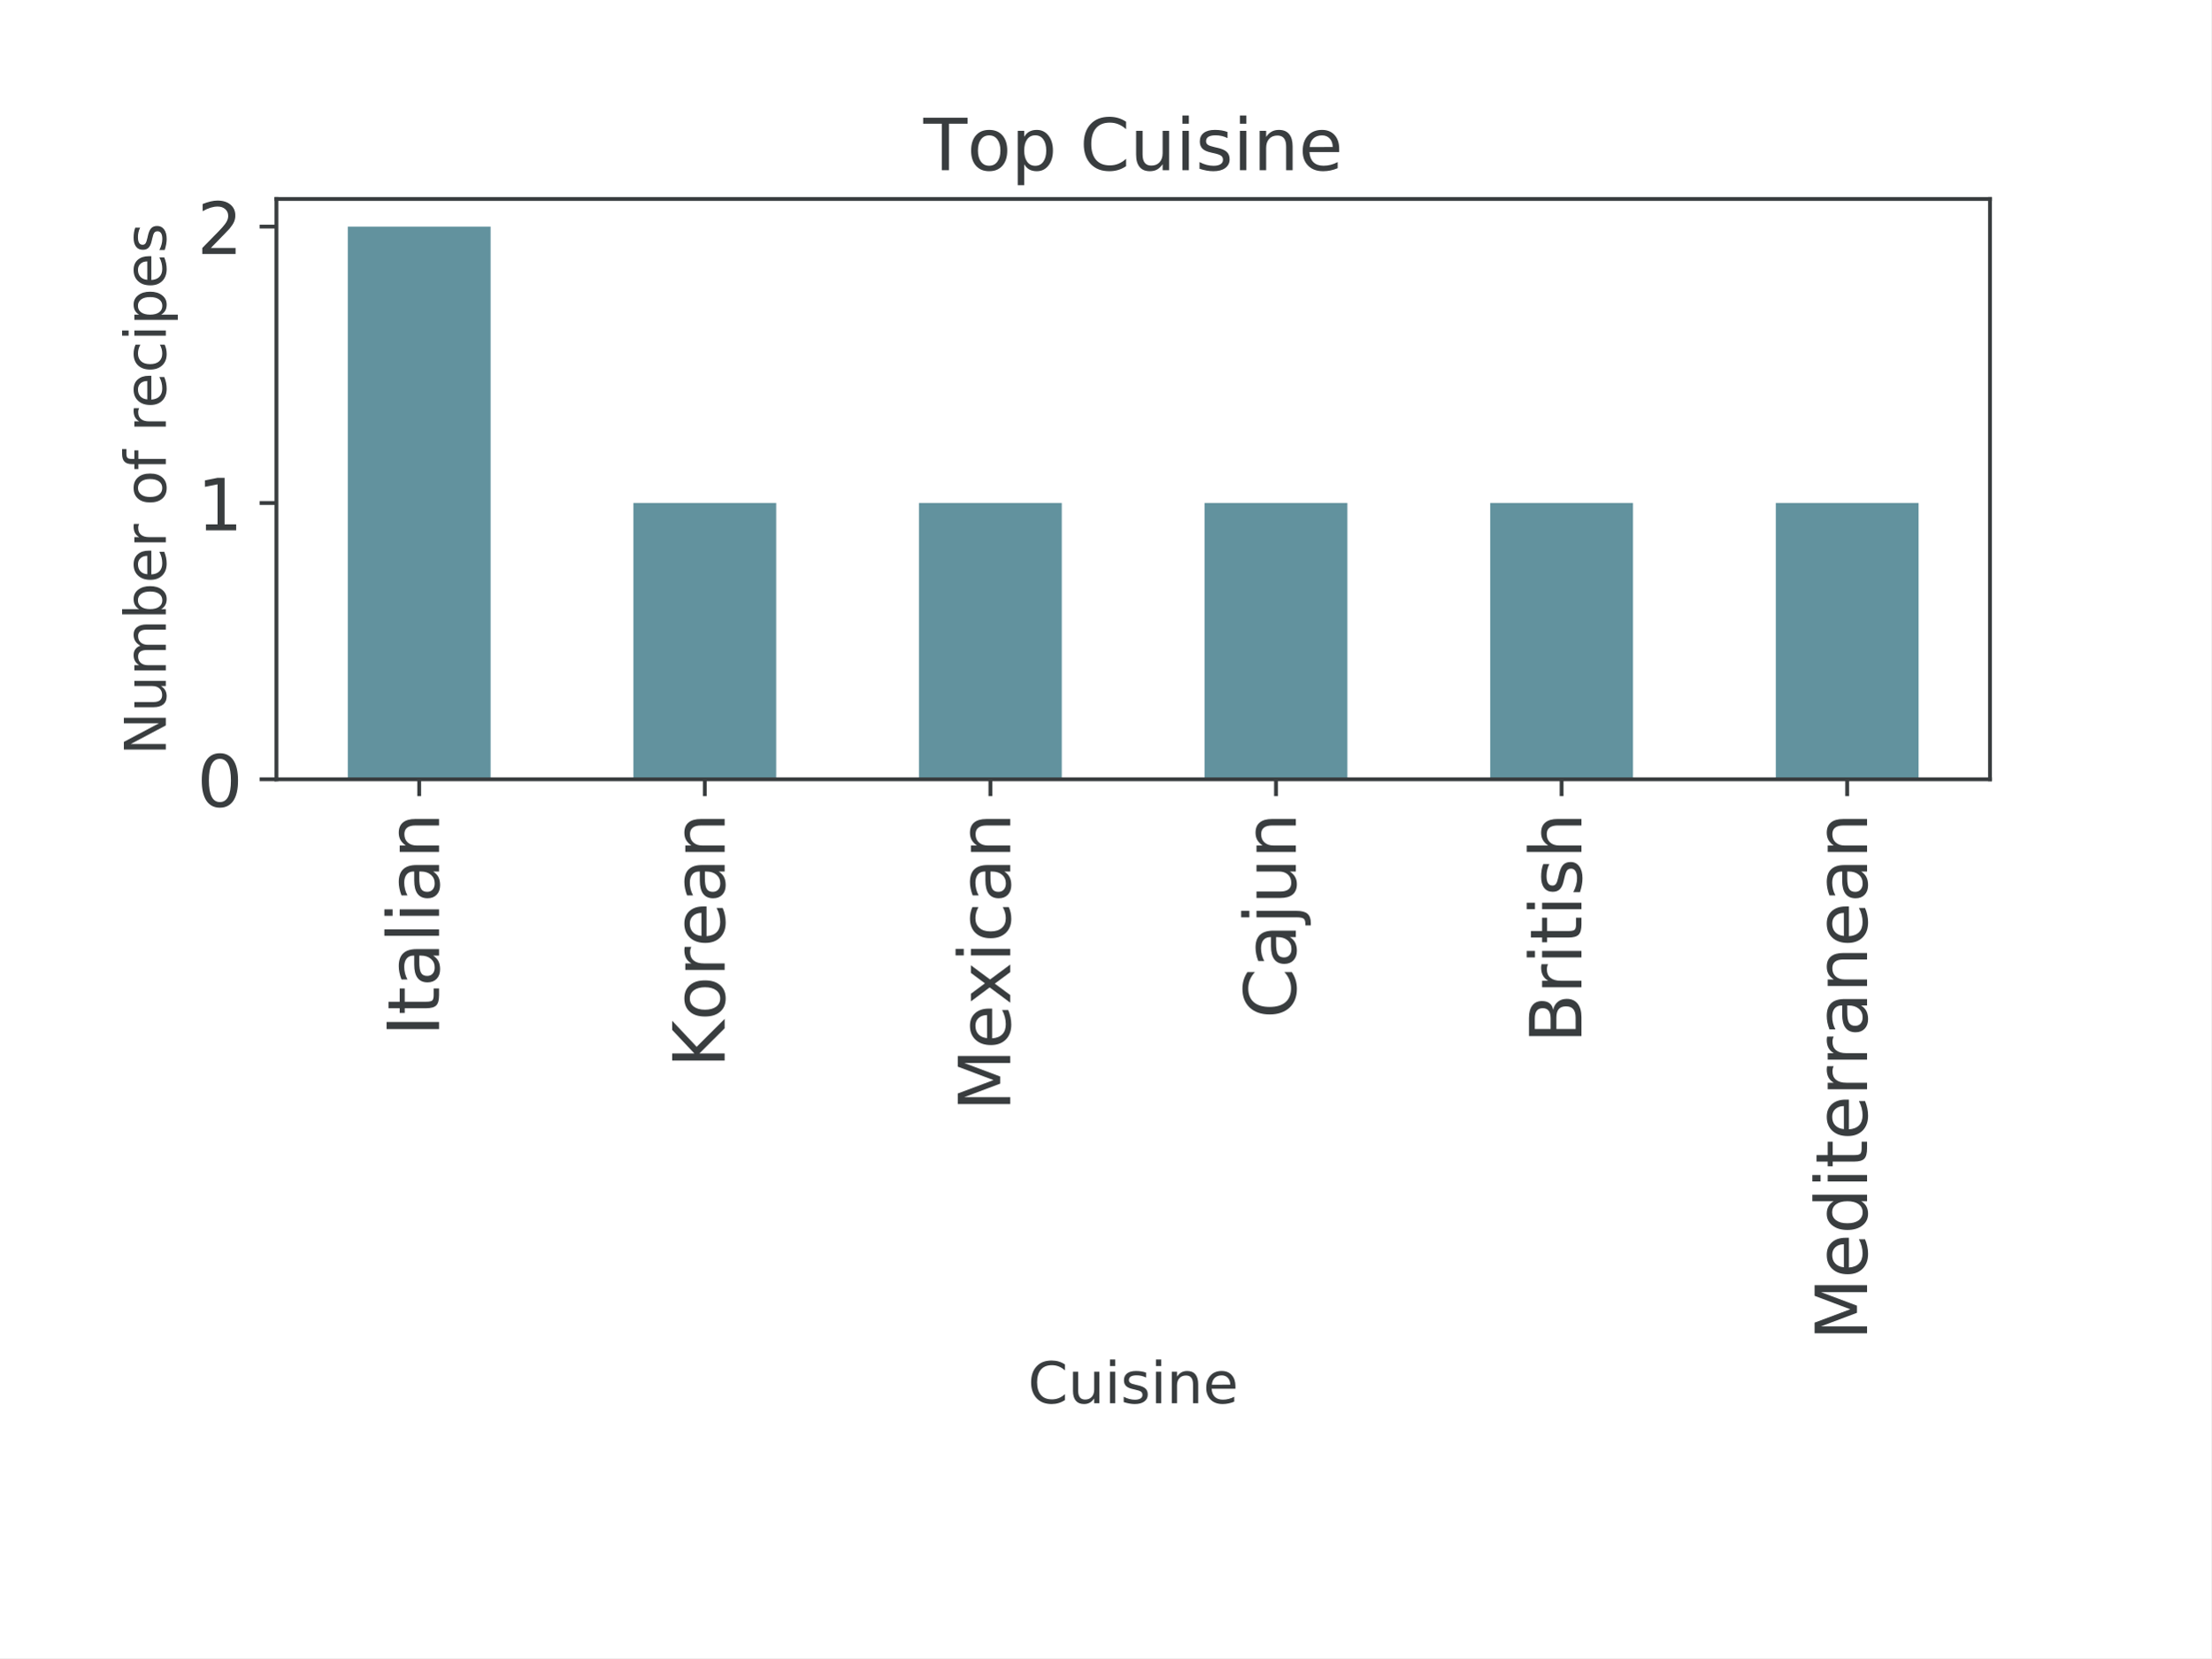
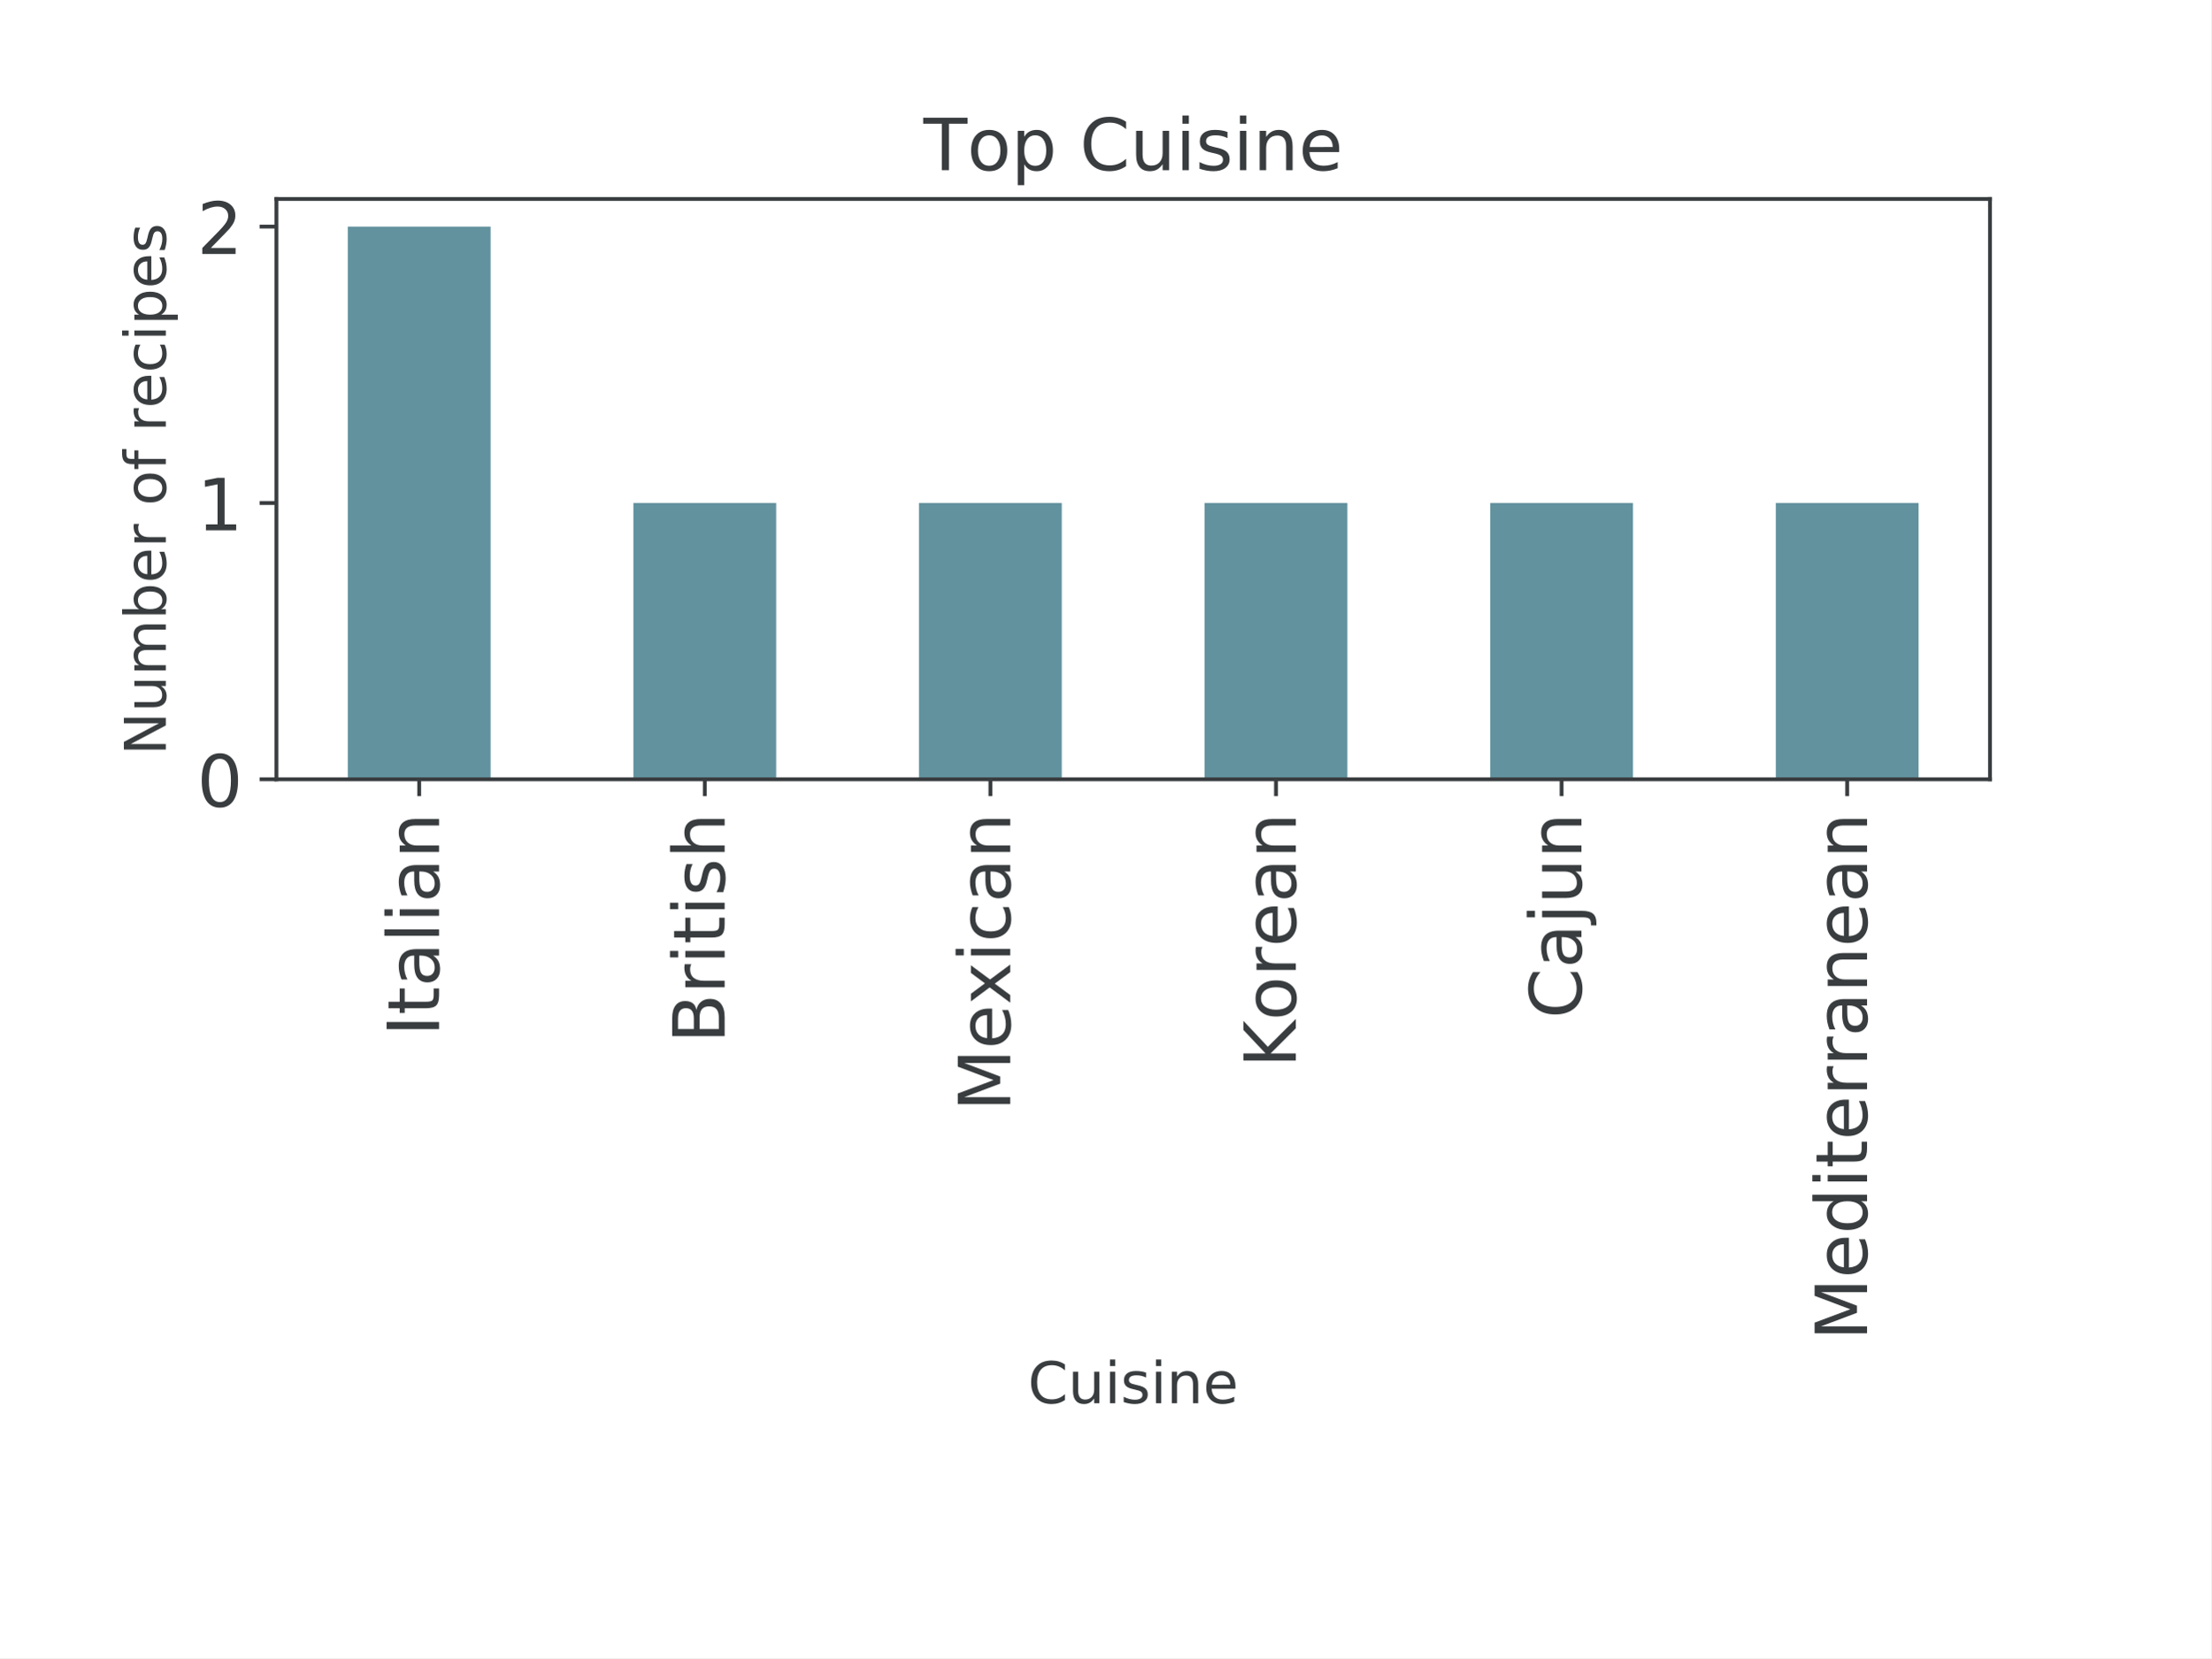
<svg xmlns="http://www.w3.org/2000/svg" xmlns:xlink="http://www.w3.org/1999/xlink" height="345.6pt" version="1.1" viewBox="0 0 460.8 345.6" width="460.8pt">
  <defs>
    <style type="text/css">
*{stroke-linecap:butt;stroke-linejoin:round;}
  </style>
  </defs>
  <g id="figure_1">
    <g id="patch_1">
      <path d="M 0 345.6  L 460.8 345.6  L 460.8 0  L 0 0  z " style="fill:#ffffff;" />
    </g>
    <g id="axes_1">
      <g id="patch_2">
        <path d="M 57.6 162.432  L 414.72 162.432  L 414.72 41.472  L 57.6 41.472  z " style="fill:#ffffff;" />
      </g>
      <g id="patch_3">
-         <path clip-path="url(#pcf9d9f2aad)" d="M 72.48 162.432  L 102.24 162.432  L 102.24 47.232  L 72.48 47.232  z " style="fill:#62929e;" />
+         <path clip-path="url(#p58b084f848)" d="M 72.48 162.432  L 102.24 162.432  L 102.24 47.232  L 72.48 47.232  z " style="fill:#62929e;" />
      </g>
      <g id="patch_4">
-         <path clip-path="url(#pcf9d9f2aad)" d="M 132 162.432  L 161.76 162.432  L 161.76 104.832  L 132 104.832  z " style="fill:#62929e;" />
+         <path clip-path="url(#p58b084f848)" d="M 132 162.432  L 161.76 162.432  L 161.76 104.832  L 132 104.832  z " style="fill:#62929e;" />
      </g>
      <g id="patch_5">
-         <path clip-path="url(#pcf9d9f2aad)" d="M 191.52 162.432  L 221.28 162.432  L 221.28 104.832  L 191.52 104.832  z " style="fill:#62929e;" />
+         <path clip-path="url(#p58b084f848)" d="M 191.52 162.432  L 221.28 162.432  L 221.28 104.832  L 191.52 104.832  z " style="fill:#62929e;" />
      </g>
      <g id="patch_6">
-         <path clip-path="url(#pcf9d9f2aad)" d="M 251.04 162.432  L 280.8 162.432  L 280.8 104.832  L 251.04 104.832  z " style="fill:#62929e;" />
+         <path clip-path="url(#p58b084f848)" d="M 251.04 162.432  L 280.8 162.432  L 280.8 104.832  L 251.04 104.832  z " style="fill:#62929e;" />
      </g>
      <g id="patch_7">
-         <path clip-path="url(#pcf9d9f2aad)" d="M 310.56 162.432  L 340.32 162.432  L 340.32 104.832  L 310.56 104.832  z " style="fill:#62929e;" />
+         <path clip-path="url(#p58b084f848)" d="M 310.56 162.432  L 340.32 162.432  L 340.32 104.832  L 310.56 104.832  z " style="fill:#62929e;" />
      </g>
      <g id="patch_8">
-         <path clip-path="url(#pcf9d9f2aad)" d="M 370.08 162.432  L 399.84 162.432  L 399.84 104.832  L 370.08 104.832  z " style="fill:#62929e;" />
+         <path clip-path="url(#p58b084f848)" d="M 370.08 162.432  L 399.84 162.432  L 399.84 104.832  L 370.08 104.832  z " style="fill:#62929e;" />
      </g>
      <g id="matplotlib.axis_1">
        <g id="xtick_1">
          <g id="line2d_1">
            <defs>
-               <path d="M 0 0  L 0 3.5  " id="md432410e2c" style="stroke:#393d3f;stroke-width:0.8;" />
-             </defs>
-             <g>
-               <use style="fill:#393d3f;stroke:#393d3f;stroke-width:0.8;" x="87.36" xlink:href="#md432410e2c" y="162.432" />
+               <path d="M 0 0  L 0 3.5  " id="m10b98cd588" style="stroke:#393d3f;stroke-width:0.8;" />
+             </defs>
+             <g>
+               <use style="fill:#393d3f;stroke:#393d3f;stroke-width:0.8;" x="87.36" xlink:href="#m10b98cd588" y="162.432" />
            </g>
          </g>
          <g id="text_1">
            <defs>
              <path d="M 9.812 72.906  L 19.672 72.906  L 19.672 0  L 9.812 0  z " id="DejaVuSans-73" />
              <path d="M 18.312 70.219  L 18.312 54.688  L 36.812 54.688  L 36.812 47.703  L 18.312 47.703  L 18.312 18.016  Q 18.312 11.328 20.141 9.422  Q 21.969 7.516 27.594 7.516  L 36.812 7.516  L 36.812 0  L 27.594 0  Q 17.188 0 13.234 3.875  Q 9.281 7.766 9.281 18.016  L 9.281 47.703  L 2.688 47.703  L 2.688 54.688  L 9.281 54.688  L 9.281 70.219  z " id="DejaVuSans-116" />
              <path d="M 34.281 27.484  Q 23.391 27.484 19.188 25  Q 14.984 22.516 14.984 16.5  Q 14.984 11.719 18.141 8.906  Q 21.297 6.109 26.703 6.109  Q 34.188 6.109 38.703 11.406  Q 43.219 16.703 43.219 25.484  L 43.219 27.484  z M 52.203 31.203  L 52.203 0  L 43.219 0  L 43.219 8.297  Q 40.141 3.328 35.547 0.953  Q 30.953 -1.422 24.312 -1.422  Q 15.922 -1.422 10.953 3.297  Q 6 8.016 6 15.922  Q 6 25.141 12.172 29.828  Q 18.359 34.516 30.609 34.516  L 43.219 34.516  L 43.219 35.406  Q 43.219 41.609 39.141 45  Q 35.062 48.391 27.688 48.391  Q 23 48.391 18.547 47.266  Q 14.109 46.141 10.016 43.891  L 10.016 52.203  Q 14.938 54.109 19.578 55.047  Q 24.219 56 28.609 56  Q 40.484 56 46.344 49.844  Q 52.203 43.703 52.203 31.203  z " id="DejaVuSans-97" />
              <path d="M 9.422 75.984  L 18.406 75.984  L 18.406 0  L 9.422 0  z " id="DejaVuSans-108" />
              <path d="M 9.422 54.688  L 18.406 54.688  L 18.406 0  L 9.422 0  z M 9.422 75.984  L 18.406 75.984  L 18.406 64.594  L 9.422 64.594  z " id="DejaVuSans-105" />
              <path d="M 54.891 33.016  L 54.891 0  L 45.906 0  L 45.906 32.719  Q 45.906 40.484 42.875 44.328  Q 39.844 48.188 33.797 48.188  Q 26.516 48.188 22.312 43.547  Q 18.109 38.922 18.109 30.906  L 18.109 0  L 9.078 0  L 9.078 54.688  L 18.109 54.688  L 18.109 46.188  Q 21.344 51.125 25.703 53.562  Q 30.078 56 35.797 56  Q 45.219 56 50.047 50.172  Q 54.891 44.344 54.891 33.016  z " id="DejaVuSans-110" />
            </defs>
            <g style="fill:#393d3f;" transform="translate(91.49906 215.9625)rotate(-90)scale(0.15 -0.15)">
              <use xlink:href="#DejaVuSans-73" />
              <use x="29.492" xlink:href="#DejaVuSans-116" />
              <use x="68.701" xlink:href="#DejaVuSans-97" />
              <use x="129.98" xlink:href="#DejaVuSans-108" />
              <use x="157.764" xlink:href="#DejaVuSans-105" />
              <use x="185.547" xlink:href="#DejaVuSans-97" />
              <use x="246.826" xlink:href="#DejaVuSans-110" />
            </g>
          </g>
        </g>
        <g id="xtick_2">
          <g id="line2d_2">
            <g>
-               <use style="fill:#393d3f;stroke:#393d3f;stroke-width:0.8;" x="146.88" xlink:href="#md432410e2c" y="162.432" />
+               <use style="fill:#393d3f;stroke:#393d3f;stroke-width:0.8;" x="146.88" xlink:href="#m10b98cd588" y="162.432" />
            </g>
          </g>
          <g id="text_2">
            <defs>
-               <path d="M 9.812 72.906  L 19.672 72.906  L 19.672 42.094  L 52.391 72.906  L 65.094 72.906  L 28.906 38.922  L 67.672 0  L 54.688 0  L 19.672 35.109  L 19.672 0  L 9.812 0  z " id="DejaVuSans-75" />
-               <path d="M 30.609 48.391  Q 23.391 48.391 19.188 42.75  Q 14.984 37.109 14.984 27.297  Q 14.984 17.484 19.156 11.844  Q 23.344 6.203 30.609 6.203  Q 37.797 6.203 41.984 11.859  Q 46.188 17.531 46.188 27.297  Q 46.188 37.016 41.984 42.703  Q 37.797 48.391 30.609 48.391  z M 30.609 56  Q 42.328 56 49.016 48.375  Q 55.719 40.766 55.719 27.297  Q 55.719 13.875 49.016 6.219  Q 42.328 -1.422 30.609 -1.422  Q 18.844 -1.422 12.172 6.219  Q 5.516 13.875 5.516 27.297  Q 5.516 40.766 12.172 48.375  Q 18.844 56 30.609 56  z " id="DejaVuSans-111" />
+               <path d="M 19.672 34.812  L 19.672 8.109  L 35.5 8.109  Q 43.453 8.109 47.281 11.406  Q 51.125 14.703 51.125 21.484  Q 51.125 28.328 47.281 31.562  Q 43.453 34.812 35.5 34.812  z M 19.672 64.797  L 19.672 42.828  L 34.281 42.828  Q 41.5 42.828 45.031 45.531  Q 48.578 48.25 48.578 53.812  Q 48.578 59.328 45.031 62.062  Q 41.5 64.797 34.281 64.797  z M 9.812 72.906  L 35.016 72.906  Q 46.297 72.906 52.391 68.219  Q 58.5 63.531 58.5 54.891  Q 58.5 48.188 55.375 44.234  Q 52.25 40.281 46.188 39.312  Q 53.469 37.75 57.5 32.781  Q 61.531 27.828 61.531 20.406  Q 61.531 10.641 54.891 5.312  Q 48.25 0 35.984 0  L 9.812 0  z " id="DejaVuSans-66" />
              <path d="M 41.109 46.297  Q 39.594 47.172 37.812 47.578  Q 36.031 48 33.891 48  Q 26.266 48 22.188 43.047  Q 18.109 38.094 18.109 28.812  L 18.109 0  L 9.078 0  L 9.078 54.688  L 18.109 54.688  L 18.109 46.188  Q 20.953 51.172 25.484 53.578  Q 30.031 56 36.531 56  Q 37.453 56 38.578 55.875  Q 39.703 55.766 41.062 55.516  z " id="DejaVuSans-114" />
-               <path d="M 56.203 29.594  L 56.203 25.203  L 14.891 25.203  Q 15.484 15.922 20.484 11.062  Q 25.484 6.203 34.422 6.203  Q 39.594 6.203 44.453 7.469  Q 49.312 8.734 54.109 11.281  L 54.109 2.781  Q 49.266 0.734 44.188 -0.344  Q 39.109 -1.422 33.891 -1.422  Q 20.797 -1.422 13.156 6.188  Q 5.516 13.812 5.516 26.812  Q 5.516 40.234 12.766 48.109  Q 20.016 56 32.328 56  Q 43.359 56 49.781 48.891  Q 56.203 41.797 56.203 29.594  z M 47.219 32.234  Q 47.125 39.594 43.094 43.984  Q 39.062 48.391 32.422 48.391  Q 24.906 48.391 20.391 44.141  Q 15.875 39.891 15.188 32.172  z " id="DejaVuSans-101" />
-             </defs>
-             <g style="fill:#393d3f;" transform="translate(151.0191 222.525)rotate(-90)scale(0.15 -0.15)">
-               <use xlink:href="#DejaVuSans-75" />
-               <use x="65.498" xlink:href="#DejaVuSans-111" />
-               <use x="126.68" xlink:href="#DejaVuSans-114" />
-               <use x="167.762" xlink:href="#DejaVuSans-101" />
-               <use x="229.285" xlink:href="#DejaVuSans-97" />
-               <use x="290.564" xlink:href="#DejaVuSans-110" />
+               <path d="M 44.281 53.078  L 44.281 44.578  Q 40.484 46.531 36.375 47.5  Q 32.281 48.484 27.875 48.484  Q 21.188 48.484 17.844 46.438  Q 14.5 44.391 14.5 40.281  Q 14.5 37.156 16.891 35.375  Q 19.281 33.594 26.516 31.984  L 29.594 31.297  Q 39.156 29.25 43.188 25.516  Q 47.219 21.781 47.219 15.094  Q 47.219 7.469 41.188 3.016  Q 35.156 -1.422 24.609 -1.422  Q 20.219 -1.422 15.453 -0.562  Q 10.688 0.297 5.422 2  L 5.422 11.281  Q 10.406 8.688 15.234 7.391  Q 20.062 6.109 24.812 6.109  Q 31.156 6.109 34.562 8.281  Q 37.984 10.453 37.984 14.406  Q 37.984 18.062 35.516 20.016  Q 33.062 21.969 24.703 23.781  L 21.578 24.516  Q 13.234 26.266 9.516 29.906  Q 5.812 33.547 5.812 39.891  Q 5.812 47.609 11.281 51.797  Q 16.75 56 26.812 56  Q 31.781 56 36.172 55.266  Q 40.578 54.547 44.281 53.078  z " id="DejaVuSans-115" />
+               <path d="M 54.891 33.016  L 54.891 0  L 45.906 0  L 45.906 32.719  Q 45.906 40.484 42.875 44.328  Q 39.844 48.188 33.797 48.188  Q 26.516 48.188 22.312 43.547  Q 18.109 38.922 18.109 30.906  L 18.109 0  L 9.078 0  L 9.078 75.984  L 18.109 75.984  L 18.109 46.188  Q 21.344 51.125 25.703 53.562  Q 30.078 56 35.797 56  Q 45.219 56 50.047 50.172  Q 54.891 44.344 54.891 33.016  z " id="DejaVuSans-104" />
+             </defs>
+             <g style="fill:#393d3f;" transform="translate(151.0191 217.425)rotate(-90)scale(0.15 -0.15)">
+               <use xlink:href="#DejaVuSans-66" />
+               <use x="68.604" xlink:href="#DejaVuSans-114" />
+               <use x="109.717" xlink:href="#DejaVuSans-105" />
+               <use x="137.5" xlink:href="#DejaVuSans-116" />
+               <use x="176.709" xlink:href="#DejaVuSans-105" />
+               <use x="204.492" xlink:href="#DejaVuSans-115" />
+               <use x="256.592" xlink:href="#DejaVuSans-104" />
            </g>
          </g>
        </g>
        <g id="xtick_3">
          <g id="line2d_3">
            <g>
-               <use style="fill:#393d3f;stroke:#393d3f;stroke-width:0.8;" x="206.4" xlink:href="#md432410e2c" y="162.432" />
+               <use style="fill:#393d3f;stroke:#393d3f;stroke-width:0.8;" x="206.4" xlink:href="#m10b98cd588" y="162.432" />
            </g>
          </g>
          <g id="text_3">
            <defs>
              <path d="M 9.812 72.906  L 24.516 72.906  L 43.109 23.297  L 61.812 72.906  L 76.516 72.906  L 76.516 0  L 66.891 0  L 66.891 64.016  L 48.094 14.016  L 38.188 14.016  L 19.391 64.016  L 19.391 0  L 9.812 0  z " id="DejaVuSans-77" />
+               <path d="M 56.203 29.594  L 56.203 25.203  L 14.891 25.203  Q 15.484 15.922 20.484 11.062  Q 25.484 6.203 34.422 6.203  Q 39.594 6.203 44.453 7.469  Q 49.312 8.734 54.109 11.281  L 54.109 2.781  Q 49.266 0.734 44.188 -0.344  Q 39.109 -1.422 33.891 -1.422  Q 20.797 -1.422 13.156 6.188  Q 5.516 13.812 5.516 26.812  Q 5.516 40.234 12.766 48.109  Q 20.016 56 32.328 56  Q 43.359 56 49.781 48.891  Q 56.203 41.797 56.203 29.594  z M 47.219 32.234  Q 47.125 39.594 43.094 43.984  Q 39.062 48.391 32.422 48.391  Q 24.906 48.391 20.391 44.141  Q 15.875 39.891 15.188 32.172  z " id="DejaVuSans-101" />
              <path d="M 54.891 54.688  L 35.109 28.078  L 55.906 0  L 45.312 0  L 29.391 21.484  L 13.484 0  L 2.875 0  L 24.125 28.609  L 4.688 54.688  L 15.281 54.688  L 29.781 35.203  L 44.281 54.688  z " id="DejaVuSans-120" />
              <path d="M 48.781 52.594  L 48.781 44.188  Q 44.969 46.297 41.141 47.344  Q 37.312 48.391 33.406 48.391  Q 24.656 48.391 19.812 42.844  Q 14.984 37.312 14.984 27.297  Q 14.984 17.281 19.812 11.734  Q 24.656 6.203 33.406 6.203  Q 37.312 6.203 41.141 7.25  Q 44.969 8.297 48.781 10.406  L 48.781 2.094  Q 45.016 0.344 40.984 -0.531  Q 36.969 -1.422 32.422 -1.422  Q 20.062 -1.422 12.781 6.344  Q 5.516 14.109 5.516 27.297  Q 5.516 40.672 12.859 48.328  Q 20.219 56 33.016 56  Q 37.156 56 41.109 55.141  Q 45.062 54.297 48.781 52.594  z " id="DejaVuSans-99" />
            </defs>
            <g style="fill:#393d3f;" transform="translate(210.5391 231.5929)rotate(-90)scale(0.15 -0.15)">
              <use xlink:href="#DejaVuSans-77" />
              <use x="86.279" xlink:href="#DejaVuSans-101" />
              <use x="147.787" xlink:href="#DejaVuSans-120" />
              <use x="206.967" xlink:href="#DejaVuSans-105" />
              <use x="234.75" xlink:href="#DejaVuSans-99" />
              <use x="289.73" xlink:href="#DejaVuSans-97" />
              <use x="351.01" xlink:href="#DejaVuSans-110" />
            </g>
          </g>
        </g>
        <g id="xtick_4">
          <g id="line2d_4">
            <g>
-               <use style="fill:#393d3f;stroke:#393d3f;stroke-width:0.8;" x="265.92" xlink:href="#md432410e2c" y="162.432" />
+               <use style="fill:#393d3f;stroke:#393d3f;stroke-width:0.8;" x="265.92" xlink:href="#m10b98cd588" y="162.432" />
            </g>
          </g>
          <g id="text_4">
+             <defs>
+               <path d="M 9.812 72.906  L 19.672 72.906  L 19.672 42.094  L 52.391 72.906  L 65.094 72.906  L 28.906 38.922  L 67.672 0  L 54.688 0  L 19.672 35.109  L 19.672 0  L 9.812 0  z " id="DejaVuSans-75" />
+               <path d="M 30.609 48.391  Q 23.391 48.391 19.188 42.75  Q 14.984 37.109 14.984 27.297  Q 14.984 17.484 19.156 11.844  Q 23.344 6.203 30.609 6.203  Q 37.797 6.203 41.984 11.859  Q 46.188 17.531 46.188 27.297  Q 46.188 37.016 41.984 42.703  Q 37.797 48.391 30.609 48.391  z M 30.609 56  Q 42.328 56 49.016 48.375  Q 55.719 40.766 55.719 27.297  Q 55.719 13.875 49.016 6.219  Q 42.328 -1.422 30.609 -1.422  Q 18.844 -1.422 12.172 6.219  Q 5.516 13.875 5.516 27.297  Q 5.516 40.766 12.172 48.375  Q 18.844 56 30.609 56  z " id="DejaVuSans-111" />
+             </defs>
+             <g style="fill:#393d3f;" transform="translate(270.0591 222.525)rotate(-90)scale(0.15 -0.15)">
+               <use xlink:href="#DejaVuSans-75" />
+               <use x="65.498" xlink:href="#DejaVuSans-111" />
+               <use x="126.68" xlink:href="#DejaVuSans-114" />
+               <use x="167.762" xlink:href="#DejaVuSans-101" />
+               <use x="229.285" xlink:href="#DejaVuSans-97" />
+               <use x="290.564" xlink:href="#DejaVuSans-110" />
+             </g>
+           </g>
+         </g>
+         <g id="xtick_5">
+           <g id="line2d_5">
+             <g>
+               <use style="fill:#393d3f;stroke:#393d3f;stroke-width:0.8;" x="325.44" xlink:href="#m10b98cd588" y="162.432" />
+             </g>
+           </g>
+           <g id="text_5">
            <defs>
              <path d="M 64.406 67.281  L 64.406 56.891  Q 59.422 61.531 53.781 63.812  Q 48.141 66.109 41.797 66.109  Q 29.297 66.109 22.656 58.469  Q 16.016 50.828 16.016 36.375  Q 16.016 21.969 22.656 14.328  Q 29.297 6.688 41.797 6.688  Q 48.141 6.688 53.781 8.984  Q 59.422 11.281 64.406 15.922  L 64.406 5.609  Q 59.234 2.094 53.438 0.328  Q 47.656 -1.422 41.219 -1.422  Q 24.656 -1.422 15.125 8.703  Q 5.609 18.844 5.609 36.375  Q 5.609 53.953 15.125 64.078  Q 24.656 74.219 41.219 74.219  Q 47.75 74.219 53.531 72.484  Q 59.328 70.75 64.406 67.281  z " id="DejaVuSans-67" />
              <path d="M 9.422 54.688  L 18.406 54.688  L 18.406 -0.984  Q 18.406 -11.422 14.422 -16.109  Q 10.453 -20.797 1.609 -20.797  L -1.812 -20.797  L -1.812 -13.188  L 0.594 -13.188  Q 5.719 -13.188 7.562 -10.812  Q 9.422 -8.453 9.422 -0.984  z M 9.422 75.984  L 18.406 75.984  L 18.406 64.594  L 9.422 64.594  z " id="DejaVuSans-106" />
              <path d="M 8.5 21.578  L 8.5 54.688  L 17.484 54.688  L 17.484 21.922  Q 17.484 14.156 20.5 10.266  Q 23.531 6.391 29.594 6.391  Q 36.859 6.391 41.078 11.031  Q 45.312 15.672 45.312 23.688  L 45.312 54.688  L 54.297 54.688  L 54.297 0  L 45.312 0  L 45.312 8.406  Q 42.047 3.422 37.719 1  Q 33.406 -1.422 27.688 -1.422  Q 18.266 -1.422 13.375 4.438  Q 8.5 10.297 8.5 21.578  z M 31.109 56  z " id="DejaVuSans-117" />
            </defs>
-             <g style="fill:#393d3f;" transform="translate(270.0591 212.2781)rotate(-90)scale(0.15 -0.15)">
+             <g style="fill:#393d3f;" transform="translate(329.5791 212.2781)rotate(-90)scale(0.15 -0.15)">
              <use xlink:href="#DejaVuSans-67" />
              <use x="69.824" xlink:href="#DejaVuSans-97" />
              <use x="131.104" xlink:href="#DejaVuSans-106" />
              <use x="158.887" xlink:href="#DejaVuSans-117" />
              <use x="222.266" xlink:href="#DejaVuSans-110" />
            </g>
          </g>
        </g>
-         <g id="xtick_5">
-           <g id="line2d_5">
-             <g>
-               <use style="fill:#393d3f;stroke:#393d3f;stroke-width:0.8;" x="325.44" xlink:href="#md432410e2c" y="162.432" />
-             </g>
-           </g>
-           <g id="text_5">
-             <defs>
-               <path d="M 19.672 34.812  L 19.672 8.109  L 35.5 8.109  Q 43.453 8.109 47.281 11.406  Q 51.125 14.703 51.125 21.484  Q 51.125 28.328 47.281 31.562  Q 43.453 34.812 35.5 34.812  z M 19.672 64.797  L 19.672 42.828  L 34.281 42.828  Q 41.5 42.828 45.031 45.531  Q 48.578 48.25 48.578 53.812  Q 48.578 59.328 45.031 62.062  Q 41.5 64.797 34.281 64.797  z M 9.812 72.906  L 35.016 72.906  Q 46.297 72.906 52.391 68.219  Q 58.5 63.531 58.5 54.891  Q 58.5 48.188 55.375 44.234  Q 52.25 40.281 46.188 39.312  Q 53.469 37.75 57.5 32.781  Q 61.531 27.828 61.531 20.406  Q 61.531 10.641 54.891 5.312  Q 48.25 0 35.984 0  L 9.812 0  z " id="DejaVuSans-66" />
-               <path d="M 44.281 53.078  L 44.281 44.578  Q 40.484 46.531 36.375 47.5  Q 32.281 48.484 27.875 48.484  Q 21.188 48.484 17.844 46.438  Q 14.5 44.391 14.5 40.281  Q 14.5 37.156 16.891 35.375  Q 19.281 33.594 26.516 31.984  L 29.594 31.297  Q 39.156 29.25 43.188 25.516  Q 47.219 21.781 47.219 15.094  Q 47.219 7.469 41.188 3.016  Q 35.156 -1.422 24.609 -1.422  Q 20.219 -1.422 15.453 -0.562  Q 10.688 0.297 5.422 2  L 5.422 11.281  Q 10.406 8.688 15.234 7.391  Q 20.062 6.109 24.812 6.109  Q 31.156 6.109 34.562 8.281  Q 37.984 10.453 37.984 14.406  Q 37.984 18.062 35.516 20.016  Q 33.062 21.969 24.703 23.781  L 21.578 24.516  Q 13.234 26.266 9.516 29.906  Q 5.812 33.547 5.812 39.891  Q 5.812 47.609 11.281 51.797  Q 16.75 56 26.812 56  Q 31.781 56 36.172 55.266  Q 40.578 54.547 44.281 53.078  z " id="DejaVuSans-115" />
-               <path d="M 54.891 33.016  L 54.891 0  L 45.906 0  L 45.906 32.719  Q 45.906 40.484 42.875 44.328  Q 39.844 48.188 33.797 48.188  Q 26.516 48.188 22.312 43.547  Q 18.109 38.922 18.109 30.906  L 18.109 0  L 9.078 0  L 9.078 75.984  L 18.109 75.984  L 18.109 46.188  Q 21.344 51.125 25.703 53.562  Q 30.078 56 35.797 56  Q 45.219 56 50.047 50.172  Q 54.891 44.344 54.891 33.016  z " id="DejaVuSans-104" />
-             </defs>
-             <g style="fill:#393d3f;" transform="translate(329.5791 217.425)rotate(-90)scale(0.15 -0.15)">
-               <use xlink:href="#DejaVuSans-66" />
-               <use x="68.604" xlink:href="#DejaVuSans-114" />
-               <use x="109.717" xlink:href="#DejaVuSans-105" />
-               <use x="137.5" xlink:href="#DejaVuSans-116" />
-               <use x="176.709" xlink:href="#DejaVuSans-105" />
-               <use x="204.492" xlink:href="#DejaVuSans-115" />
-               <use x="256.592" xlink:href="#DejaVuSans-104" />
-             </g>
-           </g>
-         </g>
        <g id="xtick_6">
          <g id="line2d_6">
            <g>
-               <use style="fill:#393d3f;stroke:#393d3f;stroke-width:0.8;" x="384.96" xlink:href="#md432410e2c" y="162.432" />
+               <use style="fill:#393d3f;stroke:#393d3f;stroke-width:0.8;" x="384.96" xlink:href="#m10b98cd588" y="162.432" />
            </g>
          </g>
          <g id="text_6">
            <defs>
              <path d="M 45.406 46.391  L 45.406 75.984  L 54.391 75.984  L 54.391 0  L 45.406 0  L 45.406 8.203  Q 42.578 3.328 38.25 0.953  Q 33.938 -1.422 27.875 -1.422  Q 17.969 -1.422 11.734 6.484  Q 5.516 14.406 5.516 27.297  Q 5.516 40.188 11.734 48.094  Q 17.969 56 27.875 56  Q 33.938 56 38.25 53.625  Q 42.578 51.266 45.406 46.391  z M 14.797 27.297  Q 14.797 17.391 18.875 11.75  Q 22.953 6.109 30.078 6.109  Q 37.203 6.109 41.297 11.75  Q 45.406 17.391 45.406 27.297  Q 45.406 37.203 41.297 42.844  Q 37.203 48.484 30.078 48.484  Q 22.953 48.484 18.875 42.844  Q 14.797 37.203 14.797 27.297  z " id="DejaVuSans-100" />
            </defs>
            <g style="fill:#393d3f;" transform="translate(389.0991 279.3609)rotate(-90)scale(0.15 -0.15)">
              <use xlink:href="#DejaVuSans-77" />
              <use x="86.279" xlink:href="#DejaVuSans-101" />
              <use x="147.803" xlink:href="#DejaVuSans-100" />
              <use x="211.279" xlink:href="#DejaVuSans-105" />
              <use x="239.062" xlink:href="#DejaVuSans-116" />
              <use x="278.271" xlink:href="#DejaVuSans-101" />
              <use x="339.795" xlink:href="#DejaVuSans-114" />
              <use x="380.893" xlink:href="#DejaVuSans-114" />
              <use x="422.006" xlink:href="#DejaVuSans-97" />
              <use x="483.285" xlink:href="#DejaVuSans-110" />
              <use x="546.664" xlink:href="#DejaVuSans-101" />
              <use x="608.188" xlink:href="#DejaVuSans-97" />
              <use x="669.467" xlink:href="#DejaVuSans-110" />
            </g>
          </g>
        </g>
        <g id="text_7">
          <g style="fill:#393d3f;" transform="translate(214.2141 292.479)scale(0.12 -0.12)">
            <use xlink:href="#DejaVuSans-67" />
            <use x="69.824" xlink:href="#DejaVuSans-117" />
            <use x="133.203" xlink:href="#DejaVuSans-105" />
            <use x="160.986" xlink:href="#DejaVuSans-115" />
            <use x="213.086" xlink:href="#DejaVuSans-105" />
            <use x="240.869" xlink:href="#DejaVuSans-110" />
            <use x="304.248" xlink:href="#DejaVuSans-101" />
          </g>
        </g>
      </g>
      <g id="matplotlib.axis_2">
        <g id="ytick_1">
          <g id="line2d_7">
            <defs>
-               <path d="M 0 0  L -3.5 0  " id="m49619f5679" style="stroke:#393d3f;stroke-width:0.8;" />
-             </defs>
-             <g>
-               <use style="fill:#393d3f;stroke:#393d3f;stroke-width:0.8;" x="57.6" xlink:href="#m49619f5679" y="162.432" />
+               <path d="M 0 0  L -3.5 0  " id="m7a858f868a" style="stroke:#393d3f;stroke-width:0.8;" />
+             </defs>
+             <g>
+               <use style="fill:#393d3f;stroke:#393d3f;stroke-width:0.8;" x="57.6" xlink:href="#m7a858f868a" y="162.432" />
            </g>
          </g>
          <g id="text_8">
            <defs>
              <path d="M 31.781 66.406  Q 24.172 66.406 20.328 58.906  Q 16.5 51.422 16.5 36.375  Q 16.5 21.391 20.328 13.891  Q 24.172 6.391 31.781 6.391  Q 39.453 6.391 43.281 13.891  Q 47.125 21.391 47.125 36.375  Q 47.125 51.422 43.281 58.906  Q 39.453 66.406 31.781 66.406  z M 31.781 74.219  Q 44.047 74.219 50.516 64.516  Q 56.984 54.828 56.984 36.375  Q 56.984 17.969 50.516 8.266  Q 44.047 -1.422 31.781 -1.422  Q 19.531 -1.422 13.062 8.266  Q 6.594 17.969 6.594 36.375  Q 6.594 54.828 13.062 64.516  Q 19.531 74.219 31.781 74.219  z " id="DejaVuSans-48" />
            </defs>
            <g style="fill:#393d3f;" transform="translate(41.05625 168.1308)scale(0.15 -0.15)">
              <use xlink:href="#DejaVuSans-48" />
            </g>
          </g>
        </g>
        <g id="ytick_2">
          <g id="line2d_8">
            <g>
-               <use style="fill:#393d3f;stroke:#393d3f;stroke-width:0.8;" x="57.6" xlink:href="#m49619f5679" y="104.832" />
+               <use style="fill:#393d3f;stroke:#393d3f;stroke-width:0.8;" x="57.6" xlink:href="#m7a858f868a" y="104.832" />
            </g>
          </g>
          <g id="text_9">
            <defs>
              <path d="M 12.406 8.297  L 28.516 8.297  L 28.516 63.922  L 10.984 60.406  L 10.984 69.391  L 28.422 72.906  L 38.281 72.906  L 38.281 8.297  L 54.391 8.297  L 54.391 0  L 12.406 0  z " id="DejaVuSans-49" />
            </defs>
            <g style="fill:#393d3f;" transform="translate(41.05625 110.5308)scale(0.15 -0.15)">
              <use xlink:href="#DejaVuSans-49" />
            </g>
          </g>
        </g>
        <g id="ytick_3">
          <g id="line2d_9">
            <g>
-               <use style="fill:#393d3f;stroke:#393d3f;stroke-width:0.8;" x="57.6" xlink:href="#m49619f5679" y="47.232" />
+               <use style="fill:#393d3f;stroke:#393d3f;stroke-width:0.8;" x="57.6" xlink:href="#m7a858f868a" y="47.232" />
            </g>
          </g>
          <g id="text_10">
            <defs>
              <path d="M 19.188 8.297  L 53.609 8.297  L 53.609 0  L 7.328 0  L 7.328 8.297  Q 12.938 14.109 22.625 23.891  Q 32.328 33.688 34.812 36.531  Q 39.547 41.844 41.422 45.531  Q 43.312 49.219 43.312 52.781  Q 43.312 58.594 39.234 62.25  Q 35.156 65.922 28.609 65.922  Q 23.969 65.922 18.812 64.312  Q 13.672 62.703 7.812 59.422  L 7.812 69.391  Q 13.766 71.781 18.938 73  Q 24.125 74.219 28.422 74.219  Q 39.75 74.219 46.484 68.547  Q 53.219 62.891 53.219 53.422  Q 53.219 48.922 51.531 44.891  Q 49.859 40.875 45.406 35.406  Q 44.188 33.984 37.641 27.219  Q 31.109 20.453 19.188 8.297  z " id="DejaVuSans-50" />
            </defs>
            <g style="fill:#393d3f;" transform="translate(41.05625 52.93083)scale(0.15 -0.15)">
              <use xlink:href="#DejaVuSans-50" />
            </g>
          </g>
        </g>
        <g id="text_11">
          <defs>
            <path d="M 9.812 72.906  L 23.094 72.906  L 55.422 11.922  L 55.422 72.906  L 64.984 72.906  L 64.984 0  L 51.703 0  L 19.391 60.984  L 19.391 0  L 9.812 0  z " id="DejaVuSans-78" />
            <path d="M 52 44.188  Q 55.375 50.25 60.062 53.125  Q 64.75 56 71.094 56  Q 79.641 56 84.281 50.016  Q 88.922 44.047 88.922 33.016  L 88.922 0  L 79.891 0  L 79.891 32.719  Q 79.891 40.578 77.094 44.375  Q 74.312 48.188 68.609 48.188  Q 61.625 48.188 57.562 43.547  Q 53.516 38.922 53.516 30.906  L 53.516 0  L 44.484 0  L 44.484 32.719  Q 44.484 40.625 41.703 44.406  Q 38.922 48.188 33.109 48.188  Q 26.219 48.188 22.156 43.531  Q 18.109 38.875 18.109 30.906  L 18.109 0  L 9.078 0  L 9.078 54.688  L 18.109 54.688  L 18.109 46.188  Q 21.188 51.219 25.484 53.609  Q 29.781 56 35.688 56  Q 41.656 56 45.828 52.969  Q 50 49.953 52 44.188  z " id="DejaVuSans-109" />
            <path d="M 48.688 27.297  Q 48.688 37.203 44.609 42.844  Q 40.531 48.484 33.406 48.484  Q 26.266 48.484 22.188 42.844  Q 18.109 37.203 18.109 27.297  Q 18.109 17.391 22.188 11.75  Q 26.266 6.109 33.406 6.109  Q 40.531 6.109 44.609 11.75  Q 48.688 17.391 48.688 27.297  z M 18.109 46.391  Q 20.953 51.266 25.266 53.625  Q 29.594 56 35.594 56  Q 45.562 56 51.781 48.094  Q 58.016 40.188 58.016 27.297  Q 58.016 14.406 51.781 6.484  Q 45.562 -1.422 35.594 -1.422  Q 29.594 -1.422 25.266 0.953  Q 20.953 3.328 18.109 8.203  L 18.109 0  L 9.078 0  L 9.078 75.984  L 18.109 75.984  z " id="DejaVuSans-98" />
            <path id="DejaVuSans-32" />
            <path d="M 37.109 75.984  L 37.109 68.5  L 28.516 68.5  Q 23.688 68.5 21.797 66.547  Q 19.922 64.594 19.922 59.516  L 19.922 54.688  L 34.719 54.688  L 34.719 47.703  L 19.922 47.703  L 19.922 0  L 10.891 0  L 10.891 47.703  L 2.297 47.703  L 2.297 54.688  L 10.891 54.688  L 10.891 58.5  Q 10.891 67.625 15.141 71.797  Q 19.391 75.984 28.609 75.984  z " id="DejaVuSans-102" />
            <path d="M 18.109 8.203  L 18.109 -20.797  L 9.078 -20.797  L 9.078 54.688  L 18.109 54.688  L 18.109 46.391  Q 20.953 51.266 25.266 53.625  Q 29.594 56 35.594 56  Q 45.562 56 51.781 48.094  Q 58.016 40.188 58.016 27.297  Q 58.016 14.406 51.781 6.484  Q 45.562 -1.422 35.594 -1.422  Q 29.594 -1.422 25.266 0.953  Q 20.953 3.328 18.109 8.203  z M 48.688 27.297  Q 48.688 37.203 44.609 42.844  Q 40.531 48.484 33.406 48.484  Q 26.266 48.484 22.188 42.844  Q 18.109 37.203 18.109 27.297  Q 18.109 17.391 22.188 11.75  Q 26.266 6.109 33.406 6.109  Q 40.531 6.109 44.609 11.75  Q 48.688 17.391 48.688 27.297  z " id="DejaVuSans-112" />
          </defs>
          <g style="fill:#393d3f;" transform="translate(34.56063 157.4014)rotate(-90)scale(0.12 -0.12)">
            <use xlink:href="#DejaVuSans-78" />
            <use x="74.805" xlink:href="#DejaVuSans-117" />
            <use x="138.184" xlink:href="#DejaVuSans-109" />
            <use x="235.596" xlink:href="#DejaVuSans-98" />
            <use x="299.072" xlink:href="#DejaVuSans-101" />
            <use x="360.596" xlink:href="#DejaVuSans-114" />
            <use x="401.709" xlink:href="#DejaVuSans-32" />
            <use x="433.496" xlink:href="#DejaVuSans-111" />
            <use x="494.678" xlink:href="#DejaVuSans-102" />
            <use x="529.883" xlink:href="#DejaVuSans-32" />
            <use x="561.67" xlink:href="#DejaVuSans-114" />
            <use x="602.752" xlink:href="#DejaVuSans-101" />
            <use x="664.275" xlink:href="#DejaVuSans-99" />
            <use x="719.256" xlink:href="#DejaVuSans-105" />
            <use x="747.039" xlink:href="#DejaVuSans-112" />
            <use x="810.516" xlink:href="#DejaVuSans-101" />
            <use x="872.039" xlink:href="#DejaVuSans-115" />
          </g>
        </g>
      </g>
      <g id="patch_9">
        <path d="M 57.6 162.432  L 57.6 41.472  " style="fill:none;stroke:#393d3f;stroke-linecap:square;stroke-linejoin:miter;stroke-width:0.8;" />
      </g>
      <g id="patch_10">
        <path d="M 414.72 162.432  L 414.72 41.472  " style="fill:none;stroke:#393d3f;stroke-linecap:square;stroke-linejoin:miter;stroke-width:0.8;" />
      </g>
      <g id="patch_11">
        <path d="M 57.6 162.432  L 414.72 162.432  " style="fill:none;stroke:#393d3f;stroke-linecap:square;stroke-linejoin:miter;stroke-width:0.8;" />
      </g>
      <g id="patch_12">
        <path d="M 57.6 41.472  L 414.72 41.472  " style="fill:none;stroke:#393d3f;stroke-linecap:square;stroke-linejoin:miter;stroke-width:0.8;" />
      </g>
      <g id="text_12">
        <defs>
          <path d="M -0.297 72.906  L 61.375 72.906  L 61.375 64.594  L 35.5 64.594  L 35.5 0  L 25.594 0  L 25.594 64.594  L -0.297 64.594  z " id="DejaVuSans-84" />
        </defs>
        <g style="fill:#393d3f;" transform="translate(192.4327 35.472)scale(0.15 -0.15)">
          <use xlink:href="#DejaVuSans-84" />
          <use x="60.818" xlink:href="#DejaVuSans-111" />
          <use x="122" xlink:href="#DejaVuSans-112" />
          <use x="185.477" xlink:href="#DejaVuSans-32" />
          <use x="217.264" xlink:href="#DejaVuSans-67" />
          <use x="287.088" xlink:href="#DejaVuSans-117" />
          <use x="350.467" xlink:href="#DejaVuSans-105" />
          <use x="378.25" xlink:href="#DejaVuSans-115" />
          <use x="430.35" xlink:href="#DejaVuSans-105" />
          <use x="458.133" xlink:href="#DejaVuSans-110" />
          <use x="521.512" xlink:href="#DejaVuSans-101" />
        </g>
      </g>
    </g>
  </g>
  <defs>
-     <clipPath id="pcf9d9f2aad">
+     <clipPath id="p58b084f848">
      <rect height="120.96" width="357.12" x="57.6" y="41.472" />
    </clipPath>
  </defs>
</svg>
